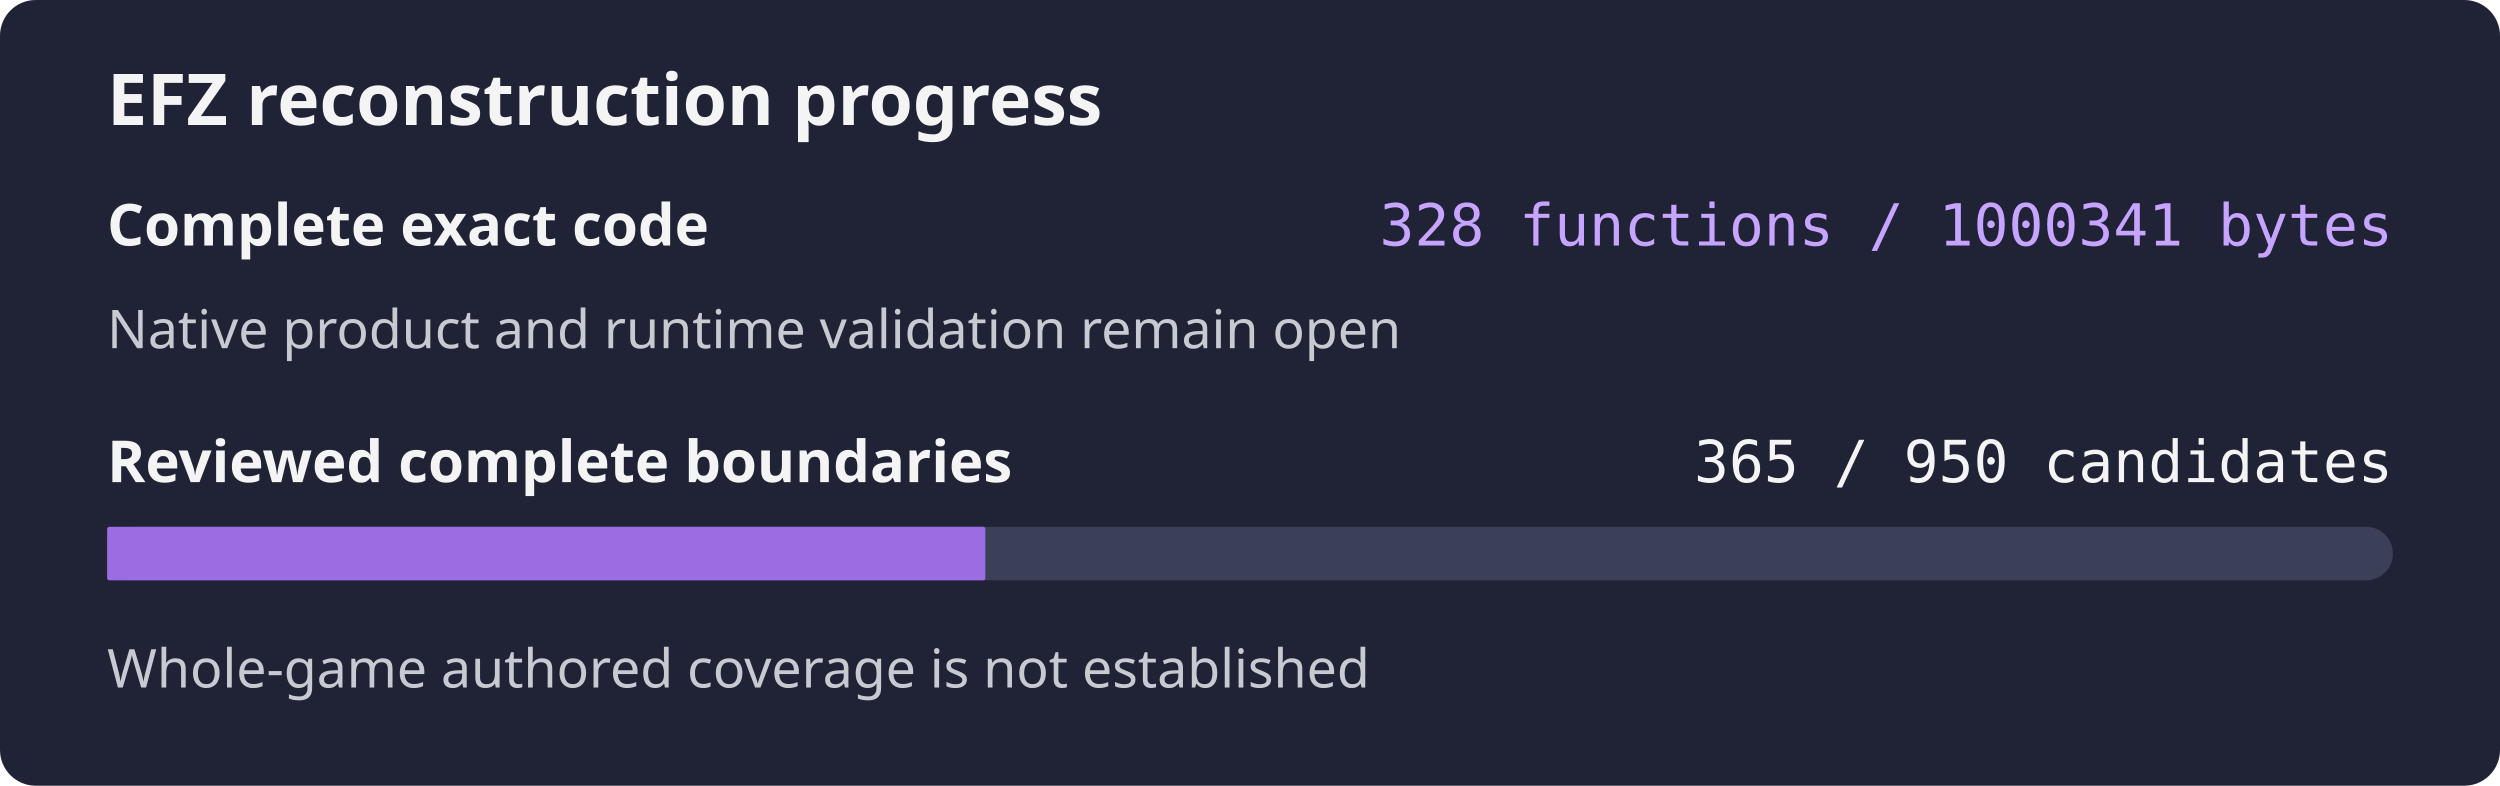
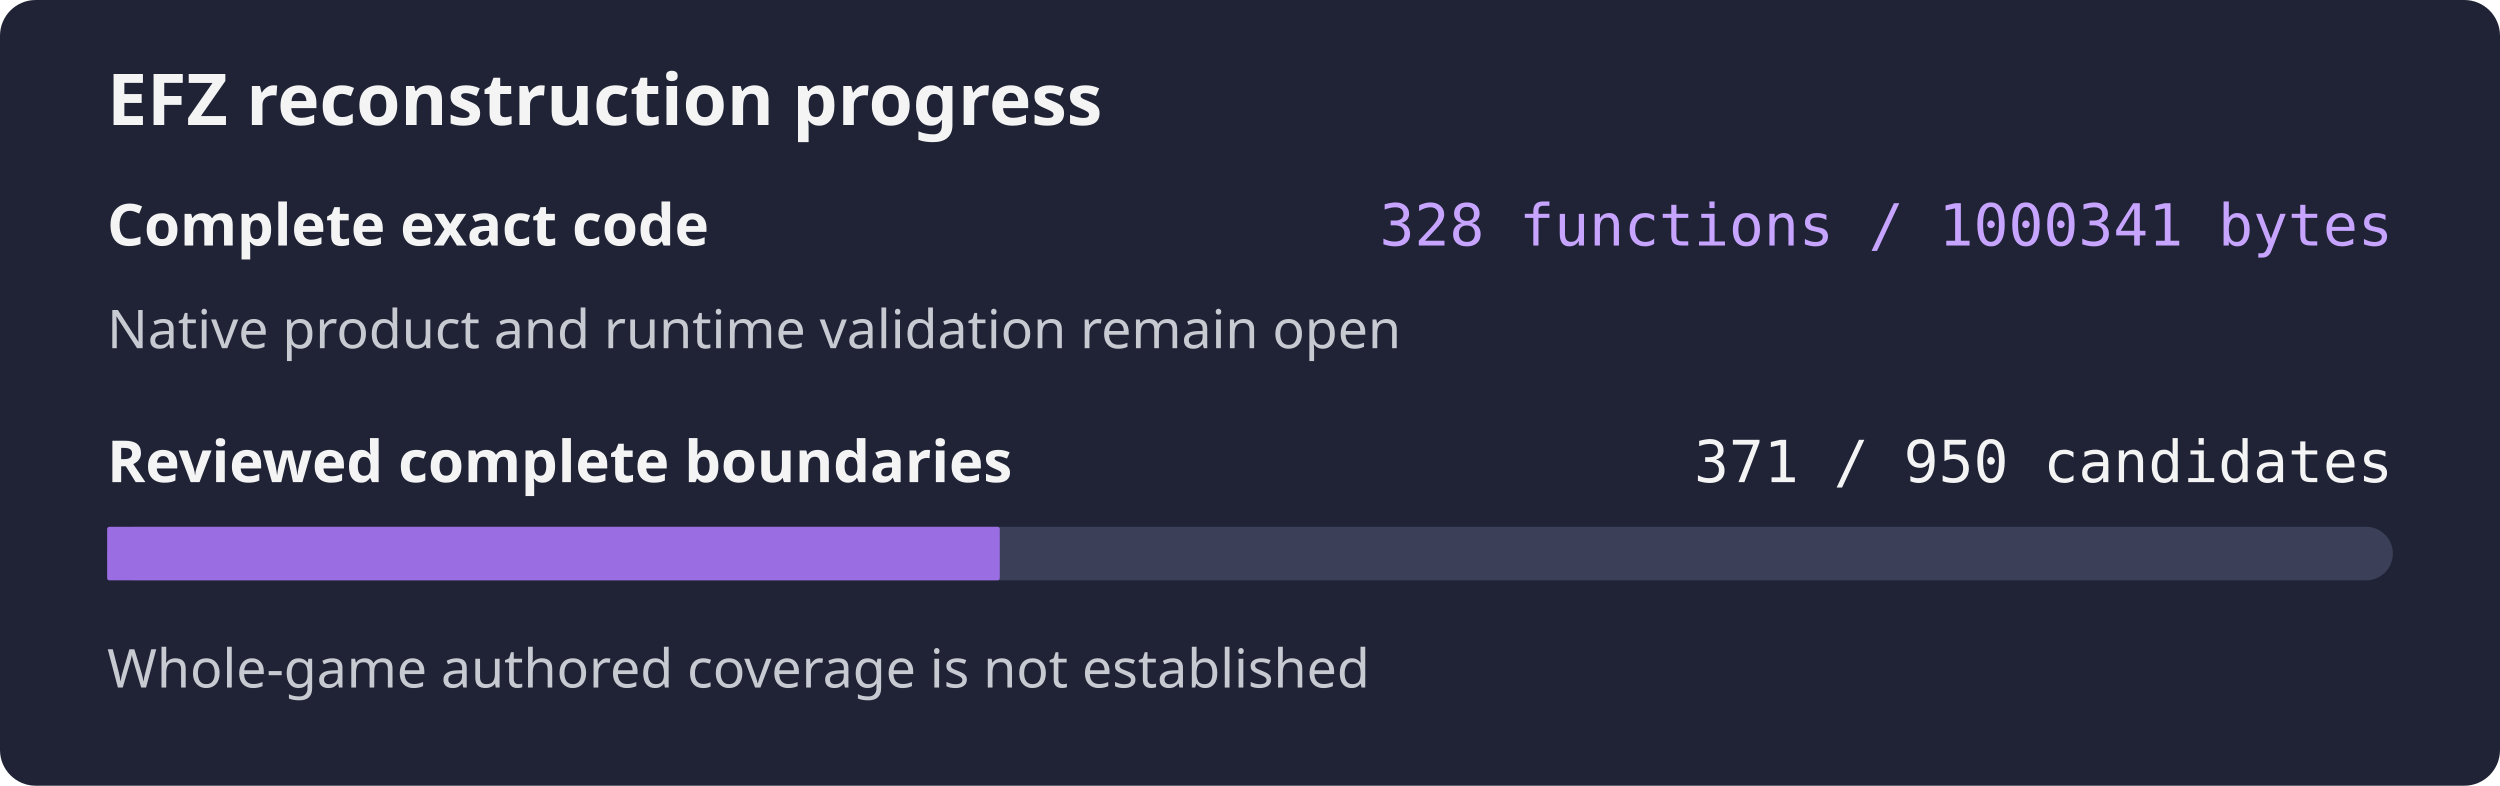
- <svg xmlns="http://www.w3.org/2000/svg" width="560" height="176" role="img" aria-label="EFZ reconstruction: 328 exact functions, 1000341 exact bytes; 365 reviewed boundaries out of 950 candidates">
+ <svg xmlns="http://www.w3.org/2000/svg" width="560" height="176" role="img" aria-label="EFZ reconstruction: 328 exact functions, 1000341 exact bytes; 371 reviewed boundaries out of 950 candidates">
  <rect width="560" height="176" rx="8" fill="#1f2335" />
  <text x="24" y="28" fill="#f4f4f5" font-family="sans-serif" font-size="16" font-weight="600">EFZ reconstruction progress</text>
  <text x="24" y="55" fill="#f4f4f5" font-family="sans-serif" font-size="13" font-weight="600">Complete exact code</text>
  <text x="536" y="55" fill="#c7a4ff" text-anchor="end" font-family="monospace" font-size="13">328 functions / 1000341 bytes</text>
  <text x="24" y="78" fill="#c8cad2" font-family="sans-serif" font-size="12">Native product and runtime validation remain open</text>
  <text x="24" y="108" fill="#f4f4f5" font-family="sans-serif" font-size="13" font-weight="600">Reviewed complete boundaries</text>
-   <text x="536" y="108" fill="#f4f4f5" text-anchor="end" font-family="monospace" font-size="13">365 / 950 candidates</text>
+   <text x="536" y="108" fill="#f4f4f5" text-anchor="end" font-family="monospace" font-size="13">371 / 950 candidates</text>
  <rect x="24" y="118" width="512" height="12" rx="6" fill="#3b4058" />
-   <rect x="24" y="118" width="196.72" height="12" rx="0.5" fill="#9b6de3" />
+   <rect x="24" y="118" width="199.95" height="12" rx="0.5" fill="#9b6de3" />
  <text x="24" y="154" fill="#c8cad2" font-family="sans-serif" font-size="12">Whole-game authored coverage is not established</text>
</svg>
